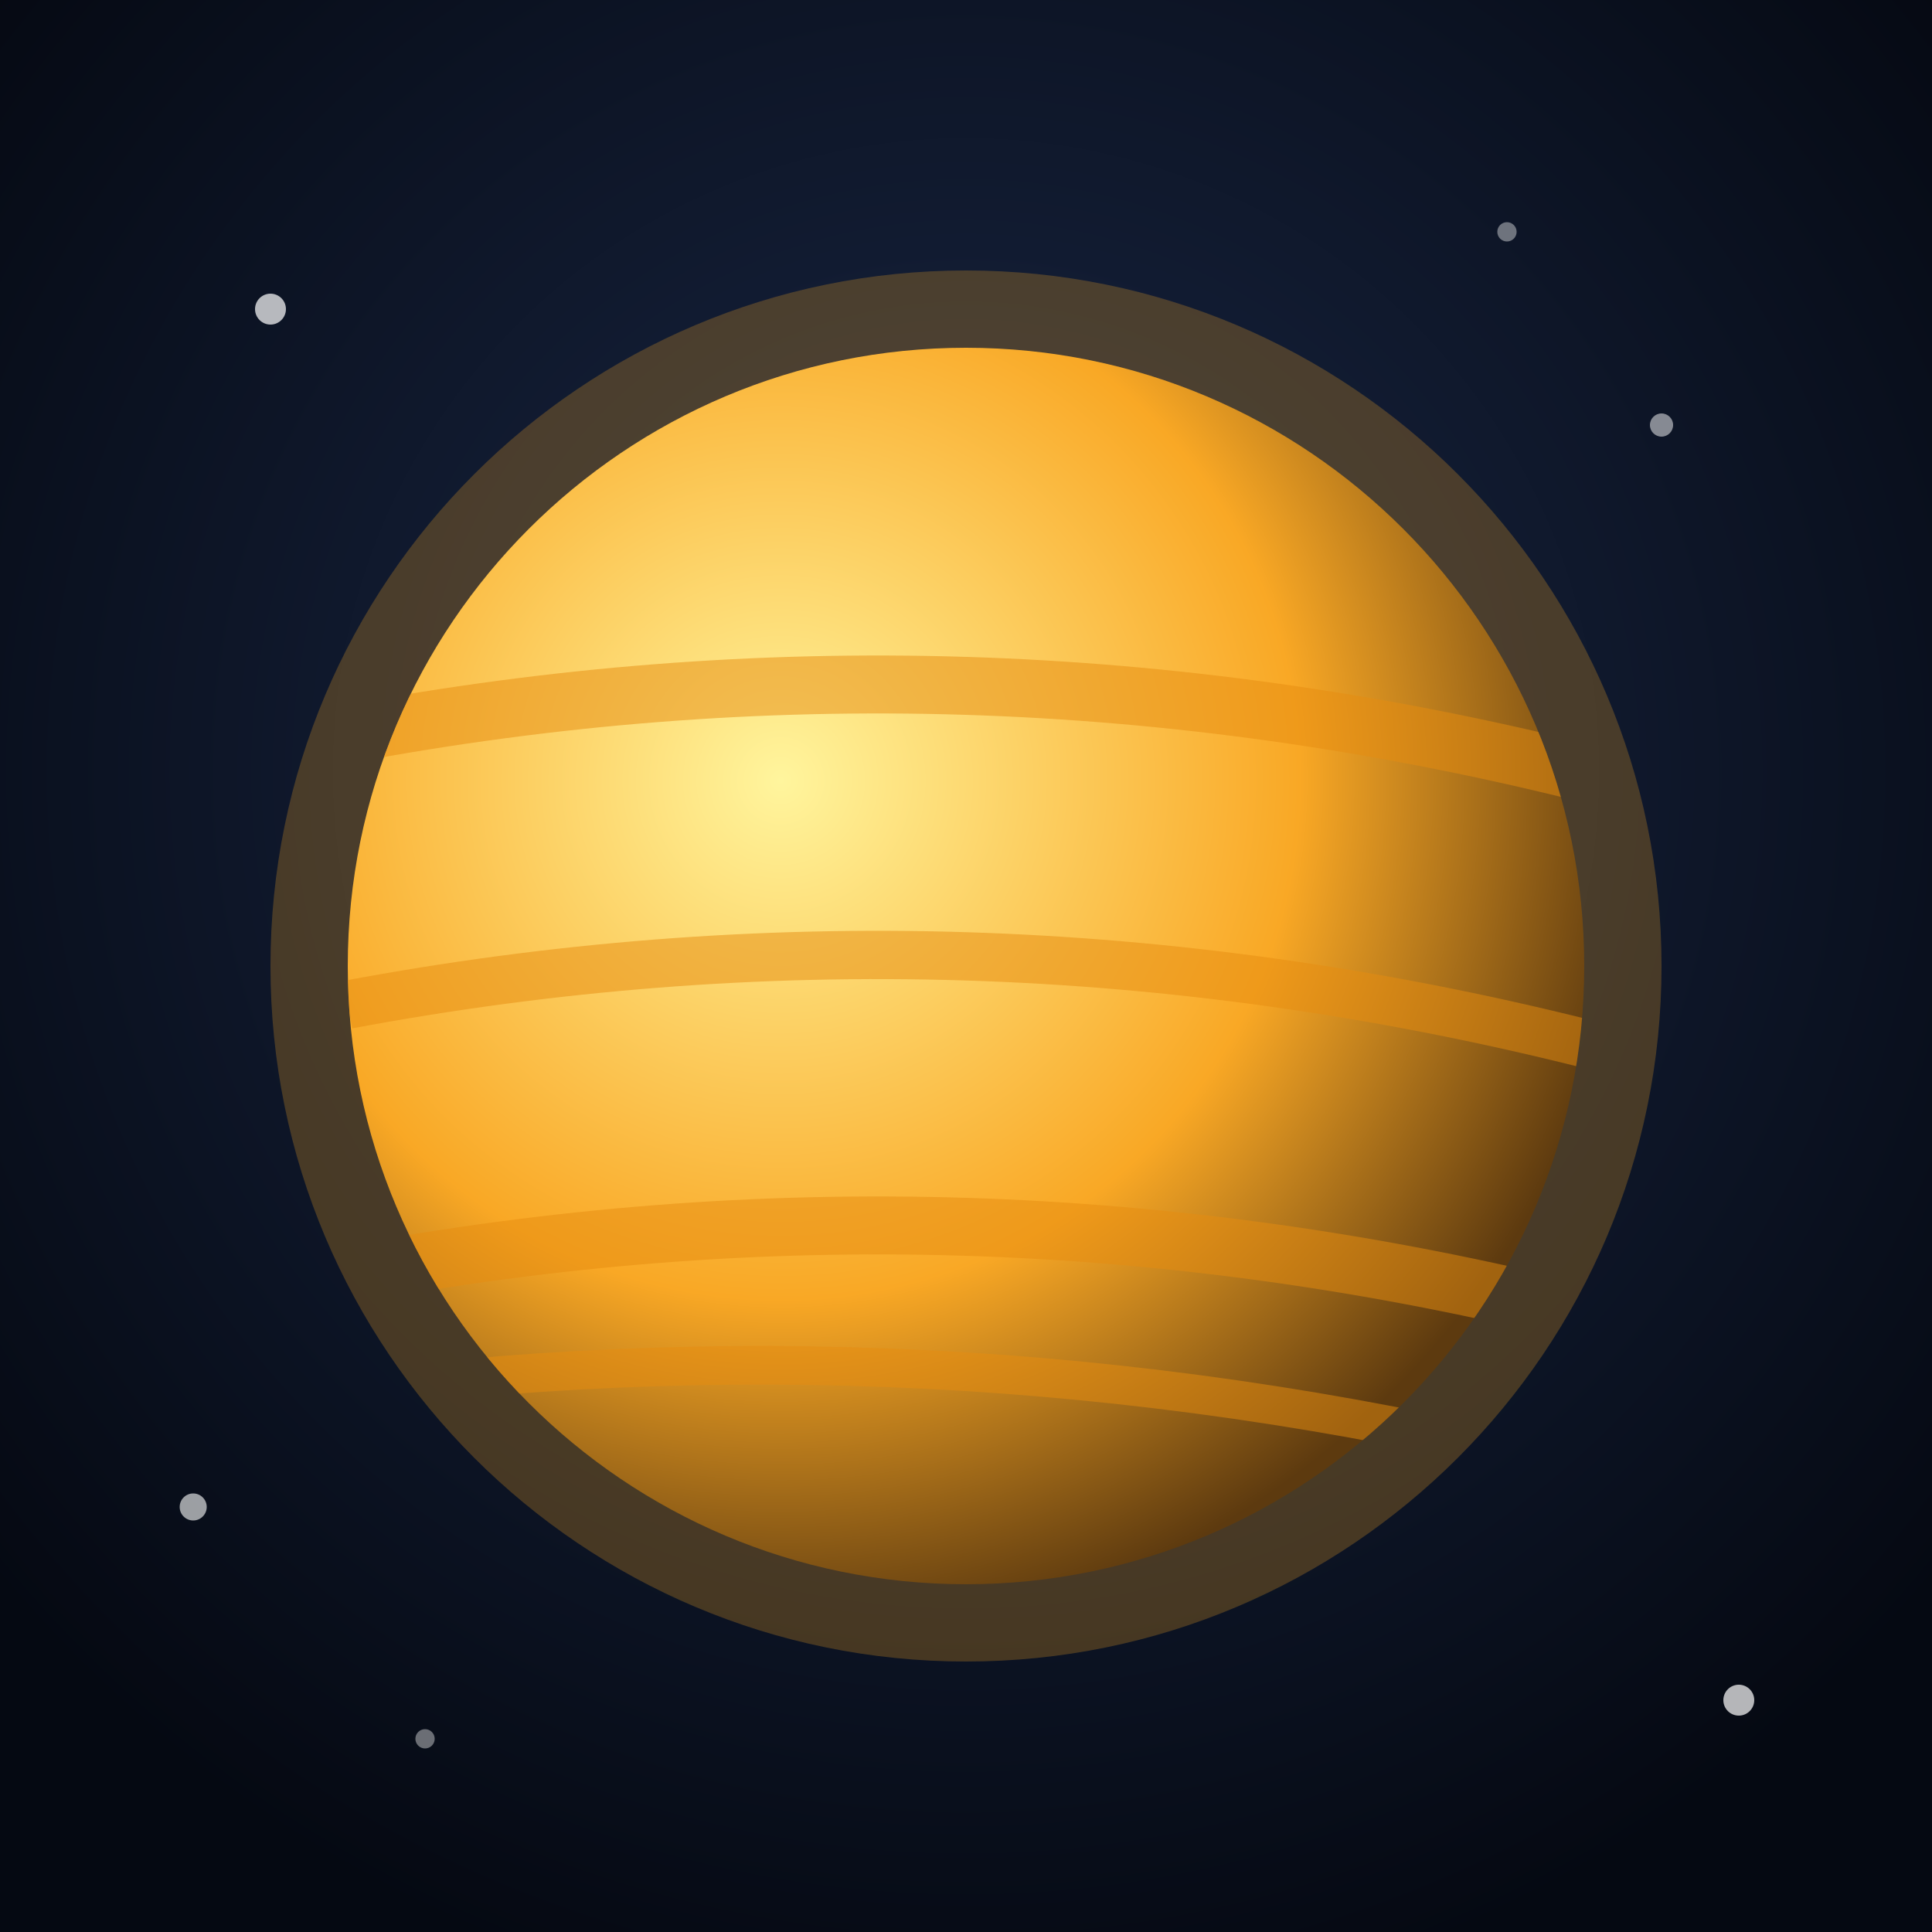
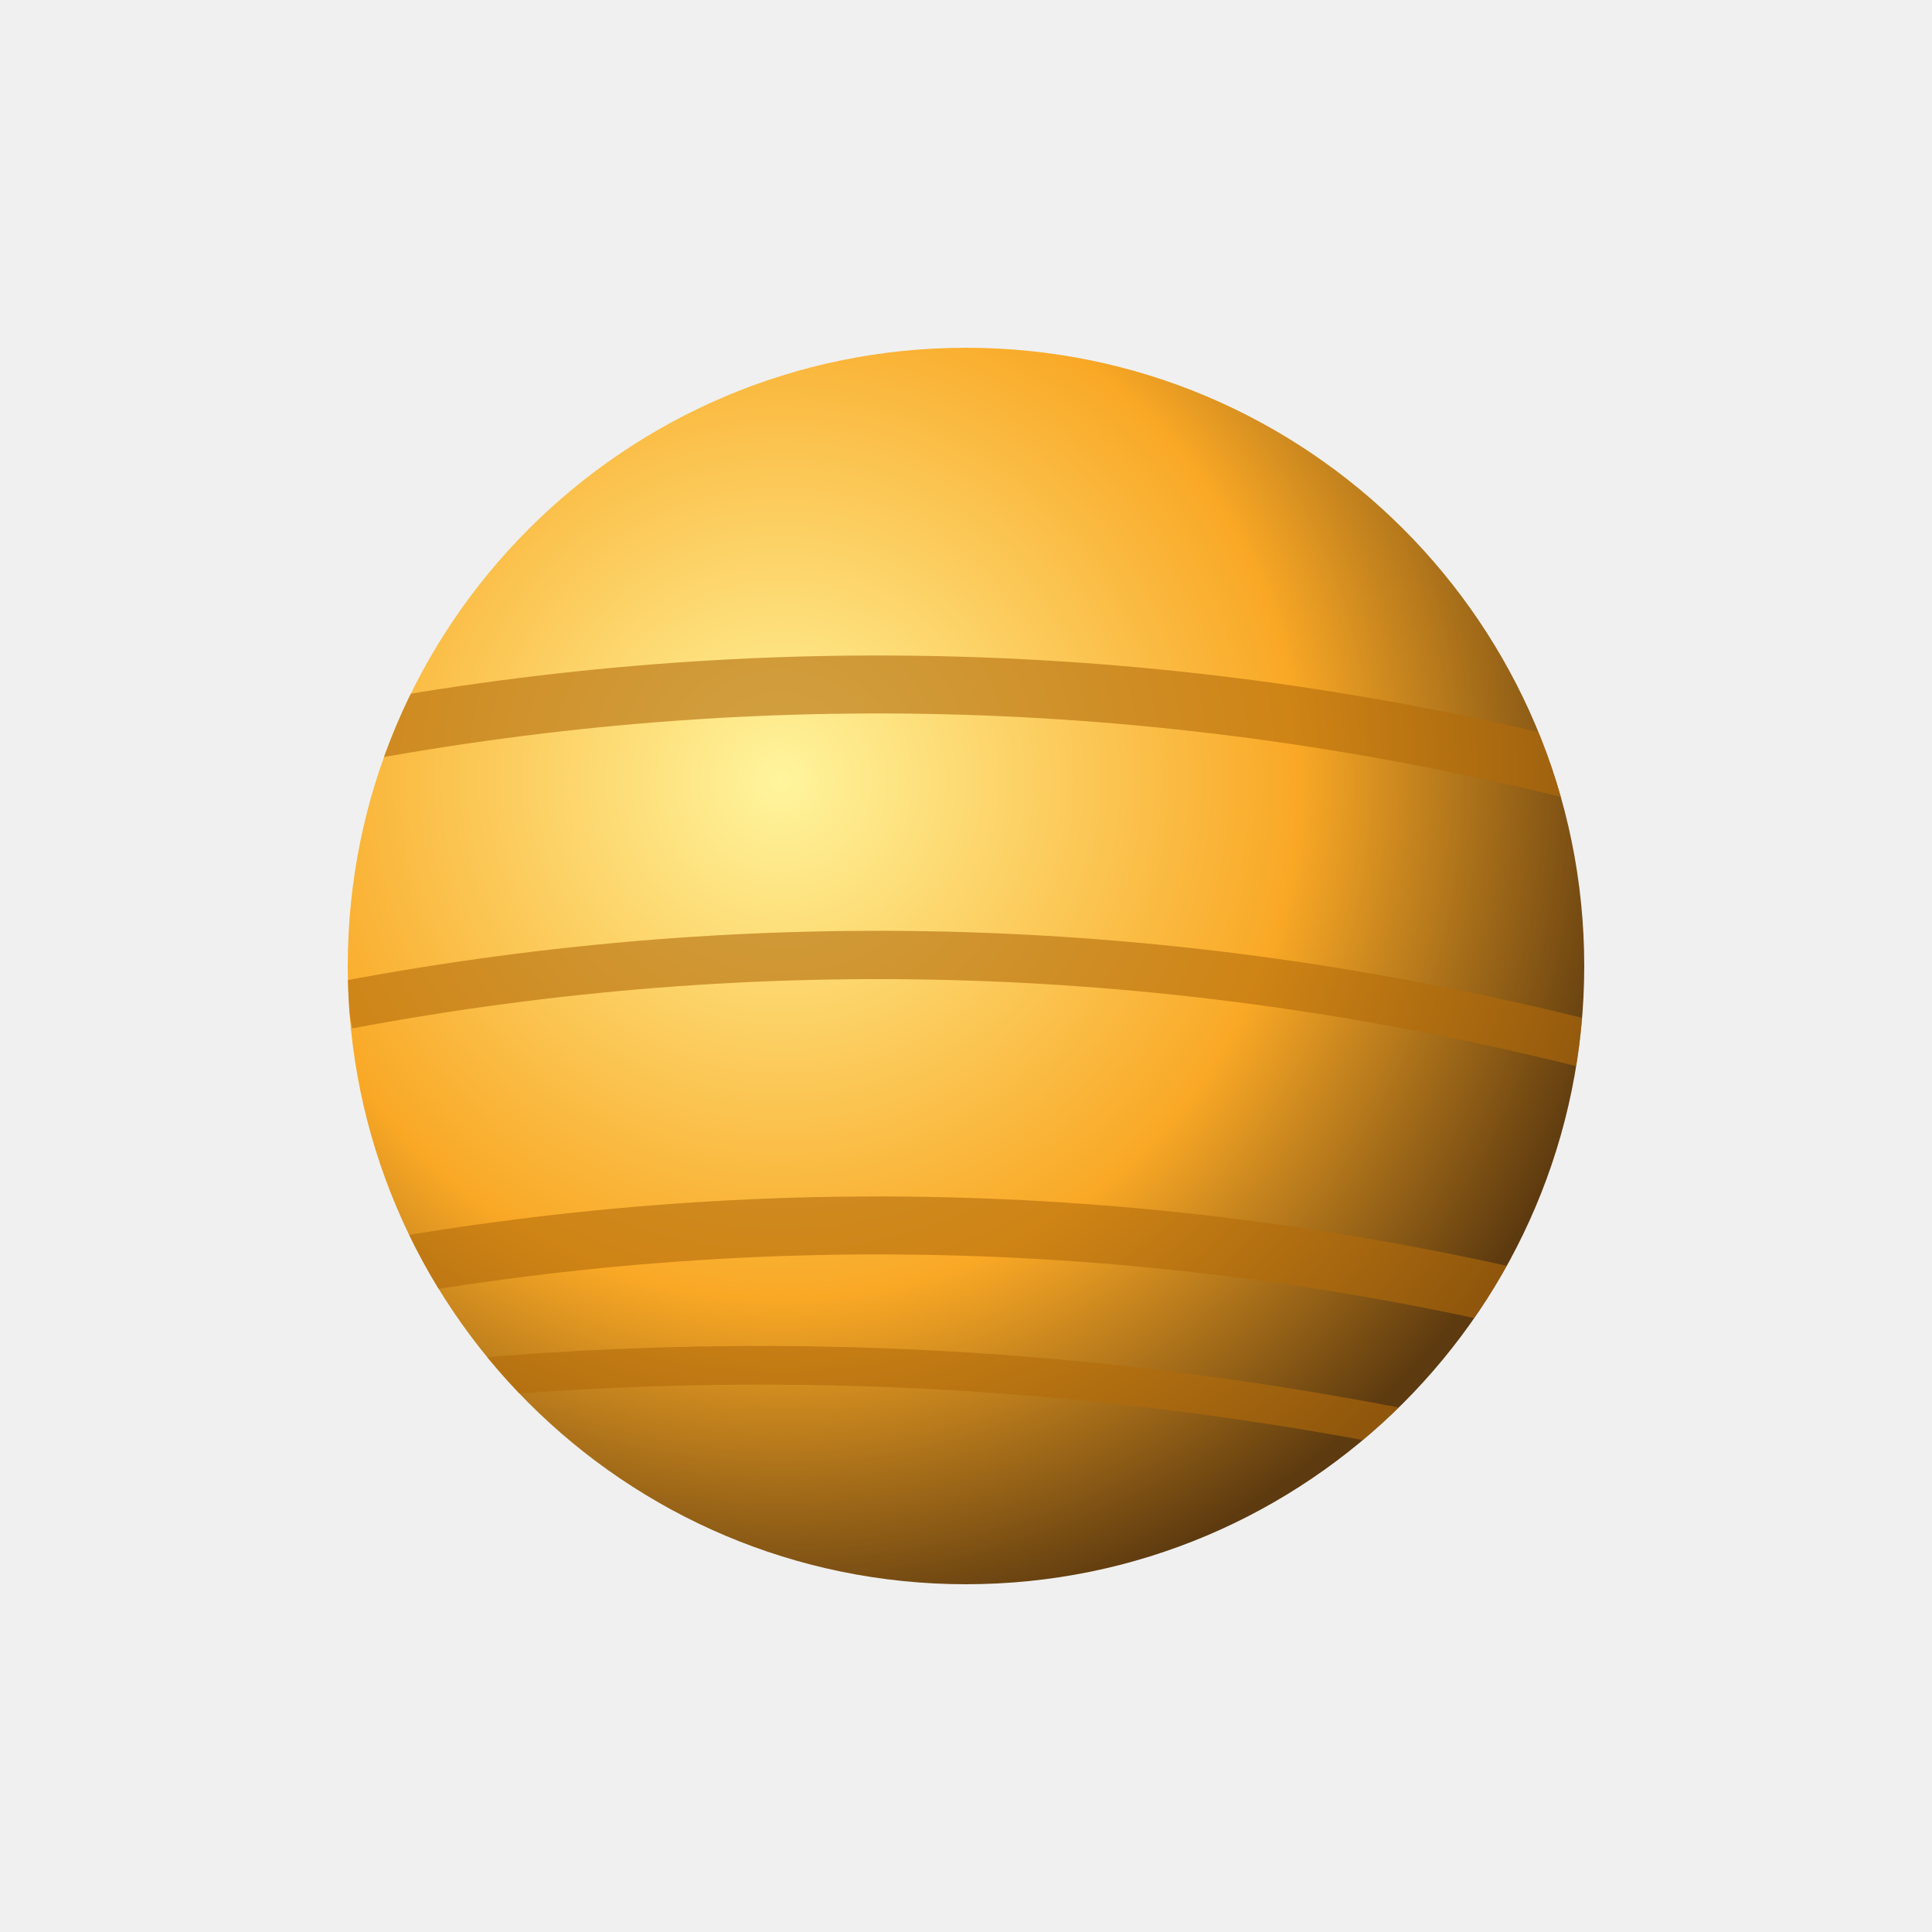
<svg xmlns="http://www.w3.org/2000/svg" viewBox="0 0 100 100">
-   <defs>
-     <radialGradient id="bg" cx="50%" cy="40%" r="65%">
-       <stop offset="0%" stop-color="#1a2847" />
-       <stop offset="100%" stop-color="#050912" />
-     </radialGradient>
-   </defs>
-   <rect width="100" height="100" rx="0" fill="url(#bg)" />
-   <circle cx="14" cy="16" r="0.8" fill="white" opacity="0.7" />
-   <circle cx="86" cy="22" r="0.6" fill="white" opacity="0.5" />
-   <circle cx="10" cy="78" r="0.7" fill="white" opacity="0.6" />
-   <circle cx="90" cy="88" r="0.8" fill="white" opacity="0.7" />
-   <circle cx="78" cy="12" r="0.5" fill="white" opacity="0.4" />
-   <circle cx="22" cy="90" r="0.5" fill="white" opacity="0.4" />
  <defs>
    <radialGradient id="vp" cx="35%" cy="35%" r="70%">
      <stop offset="0%" stop-color="#FFF59D" />
      <stop offset="60%" stop-color="#F9A825" />
      <stop offset="100%" stop-color="#5D3A0F" />
    </radialGradient>
+     <clipPath id="vpc">
+       <circle cx="50" cy="50" r="32" />
+     </clipPath>
  </defs>
-   <circle cx="50" cy="50" r="36" fill="#F9A825" opacity="0.25" />
  <circle cx="50" cy="50" r="32" fill="url(#vp)" />
-   <clipPath id="vpc">
-     <circle cx="50" cy="50" r="32" />
-   </clipPath>
-   <g clip-path="url(#vpc)" opacity="0.5">
-     <path d="M 18,38 Q 50,32 82,40" fill="none" stroke="#E68B0F" stroke-width="3" />
-     <path d="M 18,52 Q 50,46 82,54" fill="none" stroke="#E68B0F" stroke-width="2.5" />
-     <path d="M 18,66 Q 50,60 82,68" fill="none" stroke="#E68B0F" stroke-width="3" />
-     <path d="M 18,72 Q 50,68 82,76" fill="none" stroke="#E68B0F" stroke-width="2" />
+   <g clip-path="url(#vpc)" opacity="0.6">
+     <path d="M 18,38 Q 50,32 82,40" fill="none" stroke="#B26A0A" stroke-width="3" />
+     <path d="M 18,52 Q 50,46 82,54" fill="none" stroke="#B26A0A" stroke-width="2.5" />
+     <path d="M 18,66 Q 50,60 82,68" fill="none" stroke="#B26A0A" stroke-width="3" />
+     <path d="M 18,72 Q 50,68 82,76" fill="none" stroke="#B26A0A" stroke-width="2" />
  </g>
</svg>
